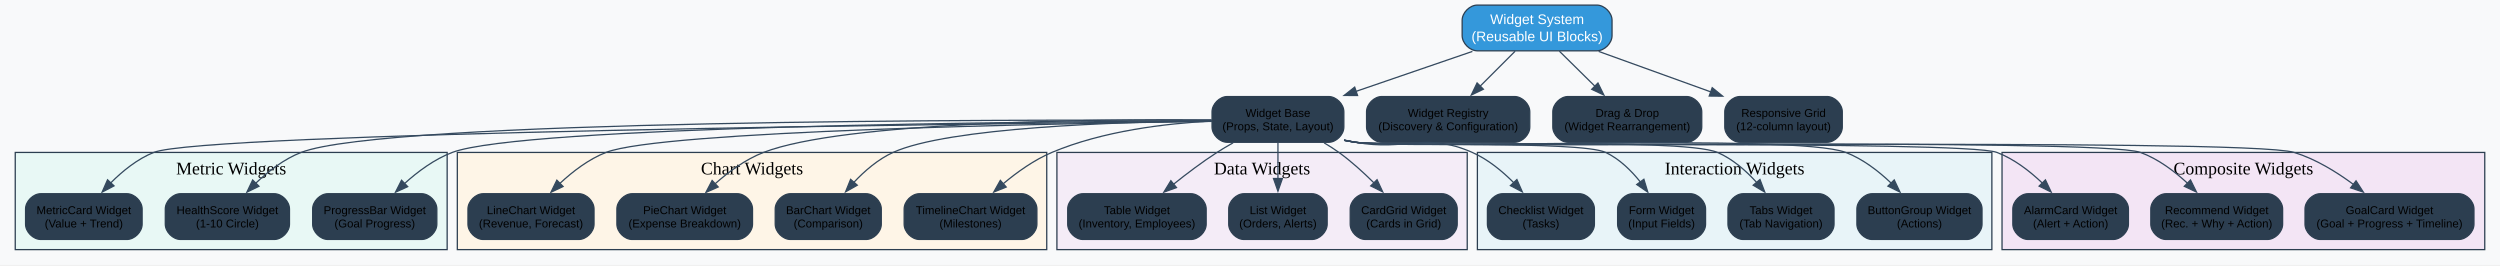
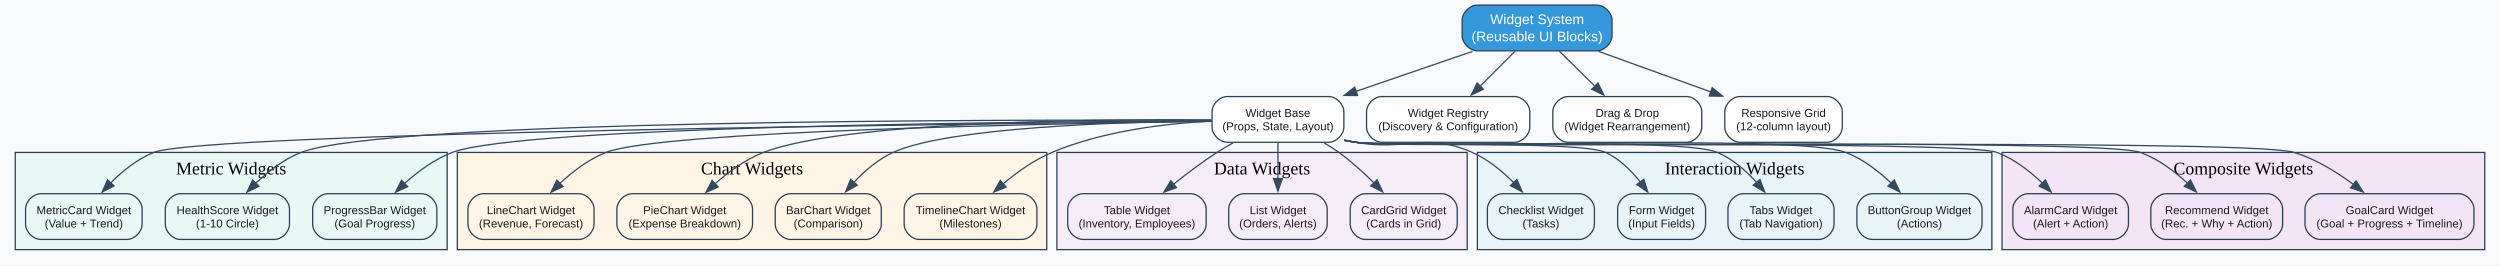
<svg xmlns="http://www.w3.org/2000/svg" width="1968pt" height="209pt" viewBox="0.00 0.00 1968.00 209.00">
  <g id="graph0" class="graph" transform="scale(1 1) rotate(0) translate(4 204.5)">
    <polygon fill="#f8f9fa" stroke="none" points="-4,4 -4,-204.5 1964,-204.5 1964,4 -4,4" />
    <g id="clust2" class="cluster">
      <polygon fill="#e8f8f5" stroke="#2c3e50" points="8,-8 8,-84.5 348,-84.5 348,-8 8,-8" />
      <text xml:space="preserve" text-anchor="middle" x="178" y="-67.2" font-family="Times New Roman,serif" font-size="14.00">Metric Widgets</text>
    </g>
    <g id="clust3" class="cluster">
      <polygon fill="#fef5e7" stroke="#2c3e50" points="356,-8 356,-84.5 820,-84.5 820,-8 356,-8" />
      <text xml:space="preserve" text-anchor="middle" x="588" y="-67.2" font-family="Times New Roman,serif" font-size="14.00">Chart Widgets</text>
    </g>
    <g id="clust4" class="cluster">
      <polygon fill="#f4ecf7" stroke="#2c3e50" points="828,-8 828,-84.5 1151,-84.5 1151,-8 828,-8" />
      <text xml:space="preserve" text-anchor="middle" x="989.5" y="-67.2" font-family="Times New Roman,serif" font-size="14.00">Data Widgets</text>
    </g>
    <g id="clust5" class="cluster">
      <polygon fill="#e8f4f8" stroke="#2c3e50" points="1159,-8 1159,-84.5 1564,-84.5 1564,-8 1159,-8" />
      <text xml:space="preserve" text-anchor="middle" x="1361.5" y="-67.2" font-family="Times New Roman,serif" font-size="14.00">Interaction Widgets</text>
    </g>
    <g id="clust6" class="cluster">
      <polygon fill="#f3e5f5" stroke="#2c3e50" points="1572,-8 1572,-84.5 1952,-84.5 1952,-8 1572,-8" />
      <text xml:space="preserve" text-anchor="middle" x="1762" y="-67.2" font-family="Times New Roman,serif" font-size="14.00">Composite Widgets</text>
    </g>
    <g id="node1" class="node">
      <path fill="#3498db" stroke="#2c3e50" d="M1253,-200.5C1253,-200.5 1159,-200.5 1159,-200.5 1153,-200.5 1147,-194.5 1147,-188.5 1147,-188.5 1147,-176.5 1147,-176.5 1147,-170.5 1153,-164.5 1159,-164.5 1159,-164.5 1253,-164.5 1253,-164.5 1259,-164.5 1265,-170.5 1265,-176.5 1265,-176.5 1265,-188.5 1265,-188.5 1265,-194.5 1259,-200.5 1253,-200.5" />
      <text xml:space="preserve" text-anchor="middle" x="1206" y="-185.55" font-family="Arial" font-size="11.00" fill="white">Widget System</text>
      <text xml:space="preserve" text-anchor="middle" x="1206" y="-172.05" font-family="Arial" font-size="11.00" fill="white">(Reusable UI Blocks)</text>
    </g>
    <g id="node2" class="node">
-       <path fill="#2c3e50" stroke="#2c3e50" d="M1041.88,-128.5C1041.88,-128.5 962.12,-128.5 962.12,-128.5 956.12,-128.5 950.12,-122.5 950.12,-116.5 950.12,-116.5 950.12,-104.5 950.12,-104.5 950.12,-98.5 956.12,-92.5 962.12,-92.5 962.12,-92.5 1041.88,-92.5 1041.88,-92.5 1047.88,-92.5 1053.88,-98.5 1053.88,-104.5 1053.88,-104.5 1053.88,-116.5 1053.88,-116.5 1053.88,-122.5 1047.88,-128.5 1041.88,-128.5" />
-       <text xml:space="preserve" text-anchor="middle" x="1002" y="-112.45" font-family="Arial" font-size="9.00">Widget Base</text>
-       <text xml:space="preserve" text-anchor="middle" x="1002" y="-101.95" font-family="Arial" font-size="9.00">(Props, State, Layout)</text>
+       <path fill="#ffffff" stroke="#2c3e50" d="M1041.88,-128.5C1041.88,-128.5 962.12,-128.5 962.12,-128.5 956.12,-128.5 950.12,-122.5 950.12,-116.5 950.12,-116.5 950.12,-104.5 950.12,-104.5 950.12,-98.5 956.12,-92.5 962.12,-92.5 962.12,-92.5 1041.88,-92.5 1041.88,-92.5 1047.88,-92.5 1053.88,-98.5 1053.88,-104.5 1053.88,-104.5 1053.88,-116.5 1053.88,-116.5 1053.88,-122.5 1047.88,-128.5 1041.88,-128.5" />
+       <text xml:space="preserve" text-anchor="middle" x="1002" y="-112.45" font-family="Arial" font-size="9.00" fill="#1a1a1a">Widget Base</text>
+       <text xml:space="preserve" text-anchor="middle" x="1002" y="-101.95" font-family="Arial" font-size="9.00" fill="#1a1a1a">(Props, State, Layout)</text>
    </g>
    <g id="edge1" class="edge">
      <path fill="none" stroke="#34495e" d="M1155.05,-164.02C1127.2,-154.46 1092.5,-142.55 1063.19,-132.5" />
      <polygon fill="#34495e" stroke="#34495e" points="1064.68,-129.31 1054.09,-129.37 1062.41,-135.93 1064.68,-129.31" />
    </g>
    <g id="node3" class="node">
-       <path fill="#2c3e50" stroke="#2c3e50" d="M1188.25,-128.5C1188.25,-128.5 1083.75,-128.5 1083.75,-128.5 1077.75,-128.5 1071.75,-122.5 1071.75,-116.5 1071.75,-116.5 1071.75,-104.5 1071.75,-104.5 1071.75,-98.5 1077.75,-92.5 1083.75,-92.5 1083.75,-92.5 1188.25,-92.5 1188.25,-92.5 1194.25,-92.5 1200.25,-98.5 1200.25,-104.5 1200.25,-104.5 1200.25,-116.5 1200.25,-116.5 1200.25,-122.5 1194.25,-128.5 1188.25,-128.5" />
-       <text xml:space="preserve" text-anchor="middle" x="1136" y="-112.45" font-family="Arial" font-size="9.00">Widget Registry</text>
-       <text xml:space="preserve" text-anchor="middle" x="1136" y="-101.95" font-family="Arial" font-size="9.00">(Discovery &amp; Configuration)</text>
+       <path fill="#ffffff" stroke="#2c3e50" d="M1188.25,-128.5C1188.25,-128.5 1083.75,-128.5 1083.75,-128.5 1077.75,-128.5 1071.75,-122.5 1071.75,-116.5 1071.75,-116.5 1071.75,-104.5 1071.75,-104.5 1071.75,-98.5 1077.75,-92.5 1083.75,-92.5 1083.75,-92.5 1188.25,-92.5 1188.25,-92.5 1194.25,-92.5 1200.25,-98.5 1200.25,-104.5 1200.25,-104.5 1200.25,-116.5 1200.25,-116.5 1200.25,-122.5 1194.25,-128.5 1188.25,-128.5" />
+       <text xml:space="preserve" text-anchor="middle" x="1136" y="-112.45" font-family="Arial" font-size="9.00" fill="#1a1a1a">Widget Registry</text>
+       <text xml:space="preserve" text-anchor="middle" x="1136" y="-101.95" font-family="Arial" font-size="9.00" fill="#1a1a1a">(Discovery &amp; Configuration)</text>
    </g>
    <g id="edge2" class="edge">
      <path fill="none" stroke="#34495e" d="M1188.7,-164.2C1180.39,-155.89 1170.28,-145.78 1161.14,-136.64" />
      <polygon fill="#34495e" stroke="#34495e" points="1163.72,-134.27 1154.17,-129.67 1158.77,-139.22 1163.72,-134.27" />
    </g>
    <g id="node4" class="node">
-       <path fill="#2c3e50" stroke="#2c3e50" d="M1323.62,-128.5C1323.62,-128.5 1230.38,-128.5 1230.38,-128.5 1224.38,-128.5 1218.38,-122.5 1218.38,-116.5 1218.38,-116.5 1218.38,-104.5 1218.38,-104.5 1218.38,-98.5 1224.38,-92.5 1230.38,-92.5 1230.38,-92.5 1323.62,-92.5 1323.62,-92.5 1329.62,-92.5 1335.62,-98.5 1335.62,-104.5 1335.62,-104.5 1335.62,-116.5 1335.62,-116.5 1335.62,-122.5 1329.62,-128.5 1323.62,-128.5" />
-       <text xml:space="preserve" text-anchor="middle" x="1277" y="-112.45" font-family="Arial" font-size="9.00">Drag &amp; Drop</text>
-       <text xml:space="preserve" text-anchor="middle" x="1277" y="-101.95" font-family="Arial" font-size="9.00">(Widget Rearrangement)</text>
+       <path fill="#ffffff" stroke="#2c3e50" d="M1323.62,-128.5C1323.62,-128.5 1230.38,-128.5 1230.38,-128.5 1224.38,-128.5 1218.38,-122.5 1218.38,-116.5 1218.38,-116.5 1218.38,-104.5 1218.38,-104.5 1218.38,-98.5 1224.38,-92.5 1230.38,-92.5 1230.38,-92.5 1323.62,-92.5 1323.62,-92.5 1329.62,-92.5 1335.62,-98.5 1335.62,-104.5 1335.62,-104.5 1335.62,-116.5 1335.62,-116.5 1335.62,-122.5 1329.62,-128.5 1323.62,-128.5" />
+       <text xml:space="preserve" text-anchor="middle" x="1277" y="-112.45" font-family="Arial" font-size="9.00" fill="#1a1a1a">Drag &amp; Drop</text>
+       <text xml:space="preserve" text-anchor="middle" x="1277" y="-101.95" font-family="Arial" font-size="9.00" fill="#1a1a1a">(Widget Rearrangement)</text>
    </g>
    <g id="edge3" class="edge">
      <path fill="none" stroke="#34495e" d="M1223.55,-164.2C1231.98,-155.89 1242.23,-145.78 1251.5,-136.64" />
      <polygon fill="#34495e" stroke="#34495e" points="1253.91,-139.18 1258.57,-129.67 1249,-134.2 1253.91,-139.18" />
    </g>
    <g id="node5" class="node">
-       <path fill="#2c3e50" stroke="#2c3e50" d="M1434.25,-128.5C1434.25,-128.5 1365.75,-128.5 1365.75,-128.5 1359.75,-128.5 1353.75,-122.5 1353.75,-116.5 1353.75,-116.5 1353.75,-104.5 1353.75,-104.5 1353.75,-98.5 1359.75,-92.5 1365.75,-92.5 1365.75,-92.5 1434.25,-92.5 1434.25,-92.5 1440.25,-92.5 1446.25,-98.5 1446.25,-104.5 1446.25,-104.5 1446.25,-116.5 1446.25,-116.5 1446.25,-122.5 1440.25,-128.5 1434.25,-128.5" />
-       <text xml:space="preserve" text-anchor="middle" x="1400" y="-112.45" font-family="Arial" font-size="9.00">Responsive Grid</text>
-       <text xml:space="preserve" text-anchor="middle" x="1400" y="-101.95" font-family="Arial" font-size="9.00">(12-column layout)</text>
+       <path fill="#ffffff" stroke="#2c3e50" d="M1434.25,-128.5C1434.25,-128.5 1365.75,-128.5 1365.75,-128.5 1359.75,-128.5 1353.75,-122.5 1353.75,-116.5 1353.75,-116.5 1353.75,-104.5 1353.75,-104.5 1353.75,-98.5 1359.75,-92.5 1365.75,-92.5 1365.75,-92.5 1434.25,-92.5 1434.25,-92.5 1440.25,-92.5 1446.25,-98.5 1446.25,-104.5 1446.25,-104.5 1446.25,-116.5 1446.25,-116.5 1446.25,-122.5 1440.25,-128.5 1434.25,-128.5" />
+       <text xml:space="preserve" text-anchor="middle" x="1400" y="-112.45" font-family="Arial" font-size="9.00" fill="#1a1a1a">Responsive Grid</text>
+       <text xml:space="preserve" text-anchor="middle" x="1400" y="-101.95" font-family="Arial" font-size="9.00" fill="#1a1a1a">(12-column layout)</text>
    </g>
    <g id="edge4" class="edge">
      <path fill="none" stroke="#34495e" d="M1254.45,-164.02C1281.32,-154.32 1314.89,-142.21 1343.01,-132.06" />
      <polygon fill="#34495e" stroke="#34495e" points="1343.86,-135.48 1352.08,-128.79 1341.48,-128.89 1343.86,-135.48" />
    </g>
    <g id="node6" class="node">
-       <path fill="#2c3e50" stroke="#2c3e50" d="M95.88,-52C95.88,-52 28.12,-52 28.12,-52 22.12,-52 16.12,-46 16.12,-40 16.12,-40 16.12,-28 16.12,-28 16.12,-22 22.12,-16 28.12,-16 28.12,-16 95.88,-16 95.88,-16 101.88,-16 107.88,-22 107.88,-28 107.88,-28 107.88,-40 107.88,-40 107.88,-46 101.88,-52 95.88,-52" />
-       <text xml:space="preserve" text-anchor="middle" x="62" y="-35.95" font-family="Arial" font-size="9.00">MetricCard Widget</text>
-       <text xml:space="preserve" text-anchor="middle" x="62" y="-25.45" font-family="Arial" font-size="9.00">(Value + Trend)</text>
+       <path fill="#e8f8f5" stroke="#2c3e50" d="M95.88,-52C95.88,-52 28.12,-52 28.12,-52 22.12,-52 16.12,-46 16.12,-40 16.12,-40 16.12,-28 16.12,-28 16.12,-22 22.12,-16 28.12,-16 28.12,-16 95.88,-16 95.88,-16 101.88,-16 107.88,-22 107.88,-28 107.88,-28 107.88,-40 107.88,-40 107.88,-46 101.88,-52 95.88,-52" />
+       <text xml:space="preserve" text-anchor="middle" x="62" y="-35.95" font-family="Arial" font-size="9.00" fill="#1a1a1a">MetricCard Widget</text>
+       <text xml:space="preserve" text-anchor="middle" x="62" y="-25.45" font-family="Arial" font-size="9.00" fill="#1a1a1a">(Value + Trend)</text>
    </g>
    <g id="edge5" class="edge">
      <path fill="none" stroke="#34495e" d="M949.65,-109.02C765.39,-107.19 155.73,-99.99 117,-84.5 104.22,-79.39 92.49,-69.88 83.19,-60.55" />
      <polygon fill="#34495e" stroke="#34495e" points="85.77,-58.19 76.39,-53.27 80.66,-62.97 85.77,-58.19" />
    </g>
    <g id="node7" class="node">
-       <path fill="#2c3e50" stroke="#2c3e50" d="M211.88,-52C211.88,-52 138.12,-52 138.12,-52 132.12,-52 126.12,-46 126.12,-40 126.12,-40 126.12,-28 126.12,-28 126.12,-22 132.12,-16 138.12,-16 138.12,-16 211.88,-16 211.88,-16 217.88,-16 223.88,-22 223.88,-28 223.88,-28 223.88,-40 223.88,-40 223.88,-46 217.88,-52 211.88,-52" />
-       <text xml:space="preserve" text-anchor="middle" x="175" y="-35.95" font-family="Arial" font-size="9.00">HealthScore Widget</text>
-       <text xml:space="preserve" text-anchor="middle" x="175" y="-25.45" font-family="Arial" font-size="9.00">(1-10 Circle)</text>
+       <path fill="#e8f8f5" stroke="#2c3e50" d="M211.88,-52C211.88,-52 138.12,-52 138.12,-52 132.12,-52 126.12,-46 126.12,-40 126.12,-40 126.12,-28 126.12,-28 126.12,-22 132.12,-16 138.12,-16 138.12,-16 211.88,-16 211.88,-16 217.88,-16 223.88,-22 223.88,-28 223.88,-28 223.88,-40 223.88,-40 223.88,-46 217.88,-52 211.88,-52" />
+       <text xml:space="preserve" text-anchor="middle" x="175" y="-35.95" font-family="Arial" font-size="9.00" fill="#1a1a1a">HealthScore Widget</text>
+       <text xml:space="preserve" text-anchor="middle" x="175" y="-25.45" font-family="Arial" font-size="9.00" fill="#1a1a1a">(1-10 Circle)</text>
    </g>
    <g id="edge6" class="edge">
      <path fill="none" stroke="#34495e" d="M949.81,-109.8C787.64,-110.44 299.33,-110.19 233,-84.5 219.63,-79.32 207.2,-69.67 197.3,-60.25" />
      <polygon fill="#34495e" stroke="#34495e" points="199.87,-57.88 190.35,-53.23 194.9,-62.8 199.87,-57.88" />
    </g>
    <g id="node8" class="node">
-       <path fill="#2c3e50" stroke="#2c3e50" d="M327.88,-52C327.88,-52 254.12,-52 254.12,-52 248.12,-52 242.12,-46 242.12,-40 242.12,-40 242.12,-28 242.12,-28 242.12,-22 248.12,-16 254.12,-16 254.12,-16 327.88,-16 327.88,-16 333.88,-16 339.88,-22 339.88,-28 339.88,-28 339.88,-40 339.88,-40 339.88,-46 333.88,-52 327.88,-52" />
-       <text xml:space="preserve" text-anchor="middle" x="291" y="-35.95" font-family="Arial" font-size="9.00">ProgressBar Widget</text>
-       <text xml:space="preserve" text-anchor="middle" x="291" y="-25.45" font-family="Arial" font-size="9.00">(Goal Progress)</text>
+       <path fill="#e8f8f5" stroke="#2c3e50" d="M327.88,-52C327.88,-52 254.12,-52 254.12,-52 248.12,-52 242.12,-46 242.12,-40 242.12,-40 242.12,-28 242.12,-28 242.12,-22 248.12,-16 254.12,-16 254.12,-16 327.88,-16 327.88,-16 333.88,-16 339.88,-22 339.88,-28 339.88,-28 339.88,-40 339.88,-40 339.88,-46 333.88,-52 327.88,-52" />
+       <text xml:space="preserve" text-anchor="middle" x="291" y="-35.95" font-family="Arial" font-size="9.00" fill="#1a1a1a">ProgressBar Widget</text>
+       <text xml:space="preserve" text-anchor="middle" x="291" y="-25.45" font-family="Arial" font-size="9.00" fill="#1a1a1a">(Goal Progress)</text>
    </g>
    <g id="edge7" class="edge">
      <path fill="none" stroke="#34495e" d="M949.64,-109.38C805.04,-108.79 407.19,-105.28 352,-84.5 338.04,-79.24 324.87,-69.44 314.37,-59.94" />
      <polygon fill="#34495e" stroke="#34495e" points="316.95,-57.57 307.31,-53.18 312.11,-62.63 316.95,-57.57" />
    </g>
    <g id="node9" class="node">
-       <path fill="#2c3e50" stroke="#2c3e50" d="M451.62,-52C451.62,-52 376.38,-52 376.38,-52 370.38,-52 364.38,-46 364.38,-40 364.38,-40 364.38,-28 364.38,-28 364.38,-22 370.38,-16 376.38,-16 376.38,-16 451.62,-16 451.62,-16 457.62,-16 463.62,-22 463.62,-28 463.62,-28 463.62,-40 463.62,-40 463.62,-46 457.62,-52 451.62,-52" />
-       <text xml:space="preserve" text-anchor="middle" x="414" y="-35.95" font-family="Arial" font-size="9.00">LineChart Widget</text>
-       <text xml:space="preserve" text-anchor="middle" x="414" y="-25.45" font-family="Arial" font-size="9.00">(Revenue, Forecast)</text>
+       <path fill="#fef5e7" stroke="#2c3e50" d="M451.62,-52C451.62,-52 376.38,-52 376.38,-52 370.38,-52 364.38,-46 364.38,-40 364.38,-40 364.38,-28 364.38,-28 364.38,-22 370.38,-16 376.38,-16 376.38,-16 451.62,-16 451.62,-16 457.62,-16 463.62,-22 463.62,-28 463.62,-28 463.62,-40 463.62,-40 463.62,-46 457.62,-52 451.62,-52" />
+       <text xml:space="preserve" text-anchor="middle" x="414" y="-35.95" font-family="Arial" font-size="9.00" fill="#1a1a1a">LineChart Widget</text>
+       <text xml:space="preserve" text-anchor="middle" x="414" y="-25.45" font-family="Arial" font-size="9.00" fill="#1a1a1a">(Revenue, Forecast)</text>
    </g>
    <g id="edge8" class="edge">
      <path fill="none" stroke="#34495e" d="M949.88,-108.93C825.14,-107.28 516.57,-101.53 473,-84.5 459.52,-79.23 446.88,-69.56 436.79,-60.16" />
      <polygon fill="#34495e" stroke="#34495e" points="439.27,-57.69 429.7,-53.15 434.35,-62.67 439.27,-57.69" />
    </g>
    <g id="node10" class="node">
-       <path fill="#2c3e50" stroke="#2c3e50" d="M576.38,-52C576.38,-52 493.62,-52 493.62,-52 487.62,-52 481.62,-46 481.62,-40 481.62,-40 481.62,-28 481.62,-28 481.62,-22 487.62,-16 493.62,-16 493.62,-16 576.38,-16 576.38,-16 582.38,-16 588.38,-22 588.38,-28 588.38,-28 588.38,-40 588.38,-40 588.38,-46 582.38,-52 576.38,-52" />
-       <text xml:space="preserve" text-anchor="middle" x="535" y="-35.95" font-family="Arial" font-size="9.00">PieChart Widget</text>
-       <text xml:space="preserve" text-anchor="middle" x="535" y="-25.45" font-family="Arial" font-size="9.00">(Expense Breakdown)</text>
+       <path fill="#fef5e7" stroke="#2c3e50" d="M576.38,-52C576.38,-52 493.62,-52 493.62,-52 487.62,-52 481.62,-46 481.62,-40 481.62,-40 481.62,-28 481.62,-28 481.62,-22 487.62,-16 493.62,-16 493.62,-16 576.38,-16 576.38,-16 582.38,-16 588.38,-22 588.38,-28 588.38,-28 588.38,-40 588.38,-40 588.38,-46 582.38,-52 576.38,-52" />
+       <text xml:space="preserve" text-anchor="middle" x="535" y="-35.95" font-family="Arial" font-size="9.00" fill="#1a1a1a">PieChart Widget</text>
+       <text xml:space="preserve" text-anchor="middle" x="535" y="-25.45" font-family="Arial" font-size="9.00" fill="#1a1a1a">(Expense Breakdown)</text>
    </g>
    <g id="edge9" class="edge">
      <path fill="none" stroke="#34495e" d="M949.81,-110.16C855.35,-110.71 659.94,-108.75 597,-84.5 582.94,-79.08 569.58,-69.26 558.88,-59.78" />
      <polygon fill="#34495e" stroke="#34495e" points="561.37,-57.32 551.68,-53.04 556.59,-62.43 561.37,-57.32" />
    </g>
    <g id="node11" class="node">
-       <path fill="#2c3e50" stroke="#2c3e50" d="M677.75,-52C677.75,-52 618.25,-52 618.25,-52 612.25,-52 606.25,-46 606.25,-40 606.25,-40 606.25,-28 606.25,-28 606.25,-22 612.25,-16 618.25,-16 618.25,-16 677.75,-16 677.75,-16 683.75,-16 689.75,-22 689.75,-28 689.75,-28 689.75,-40 689.75,-40 689.75,-46 683.75,-52 677.75,-52" />
-       <text xml:space="preserve" text-anchor="middle" x="648" y="-35.95" font-family="Arial" font-size="9.00">BarChart Widget</text>
-       <text xml:space="preserve" text-anchor="middle" x="648" y="-25.45" font-family="Arial" font-size="9.00">(Comparison)</text>
+       <path fill="#fef5e7" stroke="#2c3e50" d="M677.75,-52C677.75,-52 618.25,-52 618.25,-52 612.25,-52 606.25,-46 606.25,-40 606.25,-40 606.25,-28 606.25,-28 606.25,-22 612.25,-16 618.25,-16 618.25,-16 677.75,-16 677.75,-16 683.75,-16 689.75,-22 689.75,-28 689.75,-28 689.75,-40 689.75,-40 689.75,-46 683.75,-52 677.75,-52" />
+       <text xml:space="preserve" text-anchor="middle" x="648" y="-35.95" font-family="Arial" font-size="9.00" fill="#1a1a1a">BarChart Widget</text>
+       <text xml:space="preserve" text-anchor="middle" x="648" y="-25.45" font-family="Arial" font-size="9.00" fill="#1a1a1a">(Comparison)</text>
    </g>
    <g id="edge10" class="edge">
      <path fill="none" stroke="#34495e" d="M949.8,-109.4C875.21,-108.55 742.37,-104.2 699,-84.5 687.25,-79.16 676.59,-69.93 668.09,-60.87" />
      <polygon fill="#34495e" stroke="#34495e" points="670.86,-58.72 661.63,-53.5 665.6,-63.33 670.86,-58.72" />
    </g>
    <g id="node12" class="node">
-       <path fill="#2c3e50" stroke="#2c3e50" d="M800.25,-52C800.25,-52 719.75,-52 719.75,-52 713.75,-52 707.75,-46 707.75,-40 707.75,-40 707.75,-28 707.75,-28 707.75,-22 713.75,-16 719.75,-16 719.75,-16 800.25,-16 800.25,-16 806.25,-16 812.25,-22 812.25,-28 812.25,-28 812.25,-40 812.25,-40 812.25,-46 806.25,-52 800.25,-52" />
-       <text xml:space="preserve" text-anchor="middle" x="760" y="-35.95" font-family="Arial" font-size="9.00">TimelineChart Widget</text>
-       <text xml:space="preserve" text-anchor="middle" x="760" y="-25.45" font-family="Arial" font-size="9.00">(Milestones)</text>
+       <path fill="#fef5e7" stroke="#2c3e50" d="M800.25,-52C800.25,-52 719.75,-52 719.75,-52 713.75,-52 707.75,-46 707.75,-40 707.75,-40 707.75,-28 707.75,-28 707.75,-22 713.75,-16 719.75,-16 719.75,-16 800.25,-16 800.25,-16 806.25,-16 812.25,-22 812.25,-28 812.25,-28 812.25,-40 812.25,-40 812.25,-46 806.25,-52 800.25,-52" />
+       <text xml:space="preserve" text-anchor="middle" x="760" y="-35.95" font-family="Arial" font-size="9.00" fill="#1a1a1a">TimelineChart Widget</text>
+       <text xml:space="preserve" text-anchor="middle" x="760" y="-25.45" font-family="Arial" font-size="9.00" fill="#1a1a1a">(Milestones)</text>
    </g>
    <g id="edge11" class="edge">
      <path fill="none" stroke="#34495e" d="M949.88,-109.19C913.37,-107.31 864.11,-101.41 824,-84.5 810.15,-78.66 796.69,-69.05 785.72,-59.84" />
      <polygon fill="#34495e" stroke="#34495e" points="788.09,-57.27 778.27,-53.3 783.47,-62.53 788.09,-57.27" />
    </g>
    <g id="node13" class="node">
-       <path fill="#2c3e50" stroke="#2c3e50" d="M933.5,-52C933.5,-52 848.5,-52 848.5,-52 842.5,-52 836.5,-46 836.5,-40 836.5,-40 836.5,-28 836.5,-28 836.5,-22 842.5,-16 848.5,-16 848.5,-16 933.5,-16 933.5,-16 939.5,-16 945.5,-22 945.5,-28 945.5,-28 945.5,-40 945.5,-40 945.5,-46 939.5,-52 933.5,-52" />
-       <text xml:space="preserve" text-anchor="middle" x="891" y="-35.95" font-family="Arial" font-size="9.00">Table Widget</text>
-       <text xml:space="preserve" text-anchor="middle" x="891" y="-25.45" font-family="Arial" font-size="9.00">(Inventory, Employees)</text>
+       <path fill="#f4ecf7" stroke="#2c3e50" d="M933.5,-52C933.5,-52 848.5,-52 848.5,-52 842.5,-52 836.5,-46 836.5,-40 836.5,-40 836.5,-28 836.5,-28 836.5,-22 842.5,-16 848.5,-16 848.5,-16 933.5,-16 933.5,-16 939.5,-16 945.5,-22 945.5,-28 945.5,-28 945.5,-40 945.5,-40 945.5,-46 939.5,-52 933.5,-52" />
+       <text xml:space="preserve" text-anchor="middle" x="891" y="-35.95" font-family="Arial" font-size="9.00" fill="#1a1a1a">Table Widget</text>
+       <text xml:space="preserve" text-anchor="middle" x="891" y="-25.45" font-family="Arial" font-size="9.00" fill="#1a1a1a">(Inventory, Employees)</text>
    </g>
    <g id="edge12" class="edge">
      <path fill="none" stroke="#34495e" d="M966.7,-92.08C962.35,-89.65 958.03,-87.1 954,-84.5 942.34,-76.97 930.2,-67.8 919.72,-59.4" />
      <polygon fill="#34495e" stroke="#34495e" points="922.13,-56.85 912.17,-53.23 917.71,-62.27 922.13,-56.85" />
    </g>
    <g id="node14" class="node">
-       <path fill="#2c3e50" stroke="#2c3e50" d="M1028.75,-52C1028.75,-52 975.25,-52 975.25,-52 969.25,-52 963.25,-46 963.25,-40 963.25,-40 963.25,-28 963.25,-28 963.25,-22 969.25,-16 975.25,-16 975.25,-16 1028.75,-16 1028.75,-16 1034.75,-16 1040.75,-22 1040.75,-28 1040.75,-28 1040.75,-40 1040.75,-40 1040.75,-46 1034.75,-52 1028.75,-52" />
-       <text xml:space="preserve" text-anchor="middle" x="1002" y="-35.95" font-family="Arial" font-size="9.00">List Widget</text>
-       <text xml:space="preserve" text-anchor="middle" x="1002" y="-25.45" font-family="Arial" font-size="9.00">(Orders, Alerts)</text>
+       <path fill="#f4ecf7" stroke="#2c3e50" d="M1028.75,-52C1028.75,-52 975.25,-52 975.25,-52 969.25,-52 963.25,-46 963.25,-40 963.25,-40 963.25,-28 963.25,-28 963.25,-22 969.25,-16 975.25,-16 975.25,-16 1028.75,-16 1028.75,-16 1034.75,-16 1040.75,-22 1040.75,-28 1040.75,-28 1040.75,-40 1040.75,-40 1040.75,-46 1034.75,-52 1028.75,-52" />
+       <text xml:space="preserve" text-anchor="middle" x="1002" y="-35.95" font-family="Arial" font-size="9.00" fill="#1a1a1a">List Widget</text>
+       <text xml:space="preserve" text-anchor="middle" x="1002" y="-25.45" font-family="Arial" font-size="9.00" fill="#1a1a1a">(Orders, Alerts)</text>
    </g>
    <g id="edge13" class="edge">
      <path fill="none" stroke="#34495e" d="M1002,-92.22C1002,-83.82 1002,-73.49 1002,-63.93" />
      <polygon fill="#34495e" stroke="#34495e" points="1005.5,-63.96 1002,-53.96 998.5,-63.96 1005.5,-63.96" />
    </g>
    <g id="node15" class="node">
-       <path fill="#2c3e50" stroke="#2c3e50" d="M1131.12,-52C1131.12,-52 1070.88,-52 1070.88,-52 1064.88,-52 1058.88,-46 1058.88,-40 1058.88,-40 1058.88,-28 1058.88,-28 1058.88,-22 1064.88,-16 1070.88,-16 1070.88,-16 1131.12,-16 1131.12,-16 1137.12,-16 1143.12,-22 1143.12,-28 1143.12,-28 1143.12,-40 1143.12,-40 1143.12,-46 1137.12,-52 1131.12,-52" />
-       <text xml:space="preserve" text-anchor="middle" x="1101" y="-35.95" font-family="Arial" font-size="9.00">CardGrid Widget</text>
-       <text xml:space="preserve" text-anchor="middle" x="1101" y="-25.45" font-family="Arial" font-size="9.00">(Cards in Grid)</text>
+       <path fill="#f4ecf7" stroke="#2c3e50" d="M1131.12,-52C1131.12,-52 1070.88,-52 1070.88,-52 1064.88,-52 1058.88,-46 1058.88,-40 1058.88,-40 1058.88,-28 1058.88,-28 1058.88,-22 1064.88,-16 1070.88,-16 1070.88,-16 1131.12,-16 1131.12,-16 1137.12,-16 1143.12,-22 1143.12,-28 1143.12,-28 1143.12,-40 1143.12,-40 1143.12,-46 1137.12,-52 1131.12,-52" />
+       <text xml:space="preserve" text-anchor="middle" x="1101" y="-35.95" font-family="Arial" font-size="9.00" fill="#1a1a1a">CardGrid Widget</text>
+       <text xml:space="preserve" text-anchor="middle" x="1101" y="-25.45" font-family="Arial" font-size="9.00" fill="#1a1a1a">(Cards in Grid)</text>
    </g>
    <g id="edge14" class="edge">
      <path fill="none" stroke="#34495e" d="M1038.33,-92.04C1042.37,-89.67 1046.34,-87.14 1050,-84.5 1059.65,-77.53 1069.27,-68.78 1077.52,-60.59" />
      <polygon fill="#34495e" stroke="#34495e" points="1080.02,-63.03 1084.49,-53.43 1075.01,-58.15 1080.02,-63.03" />
    </g>
    <g id="node16" class="node">
-       <path fill="#2c3e50" stroke="#2c3e50" d="M1239.12,-52C1239.12,-52 1178.88,-52 1178.88,-52 1172.88,-52 1166.88,-46 1166.88,-40 1166.88,-40 1166.88,-28 1166.88,-28 1166.88,-22 1172.88,-16 1178.88,-16 1178.88,-16 1239.12,-16 1239.12,-16 1245.12,-16 1251.12,-22 1251.12,-28 1251.12,-28 1251.12,-40 1251.12,-40 1251.12,-46 1245.12,-52 1239.12,-52" />
-       <text xml:space="preserve" text-anchor="middle" x="1209" y="-35.95" font-family="Arial" font-size="9.00">Checklist Widget</text>
-       <text xml:space="preserve" text-anchor="middle" x="1209" y="-25.45" font-family="Arial" font-size="9.00">(Tasks)</text>
+       <path fill="#e8f4f8" stroke="#2c3e50" d="M1239.12,-52C1239.12,-52 1178.88,-52 1178.88,-52 1172.88,-52 1166.88,-46 1166.88,-40 1166.88,-40 1166.88,-28 1166.88,-28 1166.88,-22 1172.88,-16 1178.88,-16 1178.88,-16 1239.12,-16 1239.12,-16 1245.12,-16 1251.12,-22 1251.12,-28 1251.12,-28 1251.12,-40 1251.12,-40 1251.12,-46 1245.12,-52 1239.12,-52" />
+       <text xml:space="preserve" text-anchor="middle" x="1209" y="-35.95" font-family="Arial" font-size="9.00" fill="#1a1a1a">Checklist Widget</text>
+       <text xml:space="preserve" text-anchor="middle" x="1209" y="-25.45" font-family="Arial" font-size="9.00" fill="#1a1a1a">(Tasks)</text>
    </g>
    <g id="edge15" class="edge">
      <path fill="none" stroke="#34495e" d="M1054.1,-94.3C1057.1,-93.64 1060.08,-93.03 1063,-92.5 1103.39,-85.18 1117.43,-101.02 1155,-84.5 1167.3,-79.09 1178.65,-69.71 1187.73,-60.57" />
      <polygon fill="#34495e" stroke="#34495e" points="1190.1,-63.16 1194.36,-53.46 1184.98,-58.38 1190.1,-63.16" />
    </g>
    <g id="node17" class="node">
-       <path fill="#2c3e50" stroke="#2c3e50" d="M1326.62,-52C1326.62,-52 1281.38,-52 1281.38,-52 1275.38,-52 1269.38,-46 1269.38,-40 1269.38,-40 1269.38,-28 1269.38,-28 1269.38,-22 1275.38,-16 1281.38,-16 1281.38,-16 1326.62,-16 1326.62,-16 1332.62,-16 1338.62,-22 1338.62,-28 1338.62,-28 1338.62,-40 1338.62,-40 1338.62,-46 1332.62,-52 1326.62,-52" />
-       <text xml:space="preserve" text-anchor="middle" x="1304" y="-35.95" font-family="Arial" font-size="9.00">Form Widget</text>
-       <text xml:space="preserve" text-anchor="middle" x="1304" y="-25.45" font-family="Arial" font-size="9.00">(Input Fields)</text>
+       <path fill="#e8f4f8" stroke="#2c3e50" d="M1326.62,-52C1326.62,-52 1281.38,-52 1281.38,-52 1275.38,-52 1269.38,-46 1269.38,-40 1269.38,-40 1269.38,-28 1269.38,-28 1269.38,-22 1275.38,-16 1281.38,-16 1281.38,-16 1326.62,-16 1326.62,-16 1332.62,-16 1338.62,-22 1338.62,-28 1338.62,-28 1338.62,-40 1338.62,-40 1338.62,-46 1332.62,-52 1326.62,-52" />
+       <text xml:space="preserve" text-anchor="middle" x="1304" y="-35.95" font-family="Arial" font-size="9.00" fill="#1a1a1a">Form Widget</text>
+       <text xml:space="preserve" text-anchor="middle" x="1304" y="-25.45" font-family="Arial" font-size="9.00" fill="#1a1a1a">(Input Fields)</text>
    </g>
    <g id="edge16" class="edge">
      <path fill="none" stroke="#34495e" d="M1054.07,-94.14C1057.08,-93.52 1060.07,-92.96 1063,-92.5 1084.64,-89.09 1240.2,-93.88 1260,-84.5 1270.8,-79.39 1280.08,-70.27 1287.3,-61.24" />
      <polygon fill="#34495e" stroke="#34495e" points="1290.06,-63.39 1293.15,-53.26 1284.41,-59.25 1290.06,-63.39" />
    </g>
    <g id="node18" class="node">
-       <path fill="#2c3e50" stroke="#2c3e50" d="M1427.75,-52C1427.75,-52 1368.25,-52 1368.25,-52 1362.25,-52 1356.25,-46 1356.25,-40 1356.25,-40 1356.25,-28 1356.25,-28 1356.25,-22 1362.25,-16 1368.25,-16 1368.25,-16 1427.75,-16 1427.75,-16 1433.75,-16 1439.75,-22 1439.75,-28 1439.75,-28 1439.75,-40 1439.75,-40 1439.75,-46 1433.75,-52 1427.75,-52" />
-       <text xml:space="preserve" text-anchor="middle" x="1398" y="-35.95" font-family="Arial" font-size="9.00">Tabs Widget</text>
-       <text xml:space="preserve" text-anchor="middle" x="1398" y="-25.45" font-family="Arial" font-size="9.00">(Tab Navigation)</text>
+       <path fill="#e8f4f8" stroke="#2c3e50" d="M1427.75,-52C1427.75,-52 1368.25,-52 1368.25,-52 1362.25,-52 1356.25,-46 1356.25,-40 1356.25,-40 1356.25,-28 1356.25,-28 1356.25,-22 1362.25,-16 1368.25,-16 1368.25,-16 1427.75,-16 1427.75,-16 1433.75,-16 1439.75,-22 1439.75,-28 1439.75,-28 1439.75,-40 1439.75,-40 1439.75,-46 1433.75,-52 1427.75,-52" />
+       <text xml:space="preserve" text-anchor="middle" x="1398" y="-35.95" font-family="Arial" font-size="9.00" fill="#1a1a1a">Tabs Widget</text>
+       <text xml:space="preserve" text-anchor="middle" x="1398" y="-25.45" font-family="Arial" font-size="9.00" fill="#1a1a1a">(Tab Navigation)</text>
    </g>
    <g id="edge17" class="edge">
      <path fill="none" stroke="#34495e" d="M1054.06,-94.09C1057.07,-93.48 1060.06,-92.94 1063,-92.5 1094.32,-87.77 1318.87,-96.96 1348,-84.5 1359.91,-79.4 1370.54,-70.03 1378.9,-60.8" />
      <polygon fill="#34495e" stroke="#34495e" points="1381.45,-63.2 1385.22,-53.29 1376.1,-58.69 1381.45,-63.2" />
    </g>
    <g id="node19" class="node">
-       <path fill="#2c3e50" stroke="#2c3e50" d="M1544.25,-52C1544.25,-52 1469.75,-52 1469.75,-52 1463.75,-52 1457.75,-46 1457.75,-40 1457.75,-40 1457.75,-28 1457.75,-28 1457.75,-22 1463.75,-16 1469.75,-16 1469.75,-16 1544.25,-16 1544.25,-16 1550.25,-16 1556.25,-22 1556.25,-28 1556.25,-28 1556.25,-40 1556.25,-40 1556.25,-46 1550.25,-52 1544.25,-52" />
-       <text xml:space="preserve" text-anchor="middle" x="1507" y="-35.95" font-family="Arial" font-size="9.00">ButtonGroup Widget</text>
-       <text xml:space="preserve" text-anchor="middle" x="1507" y="-25.45" font-family="Arial" font-size="9.00">(Actions)</text>
+       <path fill="#e8f4f8" stroke="#2c3e50" d="M1544.25,-52C1544.25,-52 1469.75,-52 1469.75,-52 1463.75,-52 1457.75,-46 1457.75,-40 1457.75,-40 1457.75,-28 1457.75,-28 1457.75,-22 1463.75,-16 1469.75,-16 1469.75,-16 1544.25,-16 1544.25,-16 1550.25,-16 1556.25,-22 1556.25,-28 1556.25,-28 1556.25,-40 1556.25,-40 1556.25,-46 1550.25,-52 1544.25,-52" />
+       <text xml:space="preserve" text-anchor="middle" x="1507" y="-35.95" font-family="Arial" font-size="9.00" fill="#1a1a1a">ButtonGroup Widget</text>
+       <text xml:space="preserve" text-anchor="middle" x="1507" y="-25.45" font-family="Arial" font-size="9.00" fill="#1a1a1a">(Actions)</text>
    </g>
    <g id="edge18" class="edge">
      <path fill="none" stroke="#34495e" d="M1054.06,-94.07C1057.07,-93.46 1060.06,-92.93 1063,-92.5 1105.44,-86.25 1408.91,-99.76 1449,-84.5 1462.4,-79.4 1474.84,-69.76 1484.73,-60.33" />
      <polygon fill="#34495e" stroke="#34495e" points="1487.14,-62.87 1491.67,-53.3 1482.16,-57.96 1487.14,-62.87" />
    </g>
    <g id="node20" class="node">
-       <path fill="#2c3e50" stroke="#2c3e50" d="M1659.5,-52C1659.5,-52 1592.5,-52 1592.5,-52 1586.5,-52 1580.5,-46 1580.5,-40 1580.5,-40 1580.5,-28 1580.5,-28 1580.5,-22 1586.5,-16 1592.5,-16 1592.5,-16 1659.5,-16 1659.5,-16 1665.5,-16 1671.5,-22 1671.5,-28 1671.5,-28 1671.5,-40 1671.5,-40 1671.5,-46 1665.5,-52 1659.5,-52" />
-       <text xml:space="preserve" text-anchor="middle" x="1626" y="-35.95" font-family="Arial" font-size="9.00">AlarmCard Widget</text>
-       <text xml:space="preserve" text-anchor="middle" x="1626" y="-25.45" font-family="Arial" font-size="9.00">(Alert + Action)</text>
+       <path fill="#f3e5f5" stroke="#2c3e50" d="M1659.5,-52C1659.5,-52 1592.5,-52 1592.5,-52 1586.5,-52 1580.5,-46 1580.5,-40 1580.5,-40 1580.5,-28 1580.5,-28 1580.5,-22 1586.5,-16 1592.5,-16 1592.5,-16 1659.5,-16 1659.5,-16 1665.5,-16 1671.5,-22 1671.5,-28 1671.5,-28 1671.5,-40 1671.5,-40 1671.5,-46 1665.5,-52 1659.5,-52" />
+       <text xml:space="preserve" text-anchor="middle" x="1626" y="-35.95" font-family="Arial" font-size="9.00" fill="#1a1a1a">AlarmCard Widget</text>
+       <text xml:space="preserve" text-anchor="middle" x="1626" y="-25.45" font-family="Arial" font-size="9.00" fill="#1a1a1a">(Alert + Action)</text>
    </g>
    <g id="edge19" class="edge">
      <path fill="none" stroke="#34495e" d="M1054.06,-94.05C1057.07,-93.45 1060.06,-92.93 1063,-92.5 1090.77,-88.48 1541.75,-94.42 1568,-84.5 1581.41,-79.43 1593.85,-69.8 1603.75,-60.36" />
      <polygon fill="#34495e" stroke="#34495e" points="1606.16,-62.9 1610.68,-53.32 1601.17,-57.99 1606.16,-62.9" />
    </g>
    <g id="node21" class="node">
-       <path fill="#2c3e50" stroke="#2c3e50" d="M1780.88,-52C1780.88,-52 1701.12,-52 1701.12,-52 1695.12,-52 1689.12,-46 1689.12,-40 1689.12,-40 1689.12,-28 1689.12,-28 1689.12,-22 1695.12,-16 1701.12,-16 1701.12,-16 1780.88,-16 1780.88,-16 1786.88,-16 1792.88,-22 1792.88,-28 1792.88,-28 1792.88,-40 1792.88,-40 1792.88,-46 1786.88,-52 1780.88,-52" />
-       <text xml:space="preserve" text-anchor="middle" x="1741" y="-35.95" font-family="Arial" font-size="9.00">Recommend Widget</text>
-       <text xml:space="preserve" text-anchor="middle" x="1741" y="-25.45" font-family="Arial" font-size="9.00">(Rec. + Why + Action)</text>
+       <path fill="#f3e5f5" stroke="#2c3e50" d="M1780.88,-52C1780.88,-52 1701.12,-52 1701.12,-52 1695.12,-52 1689.12,-46 1689.12,-40 1689.12,-40 1689.12,-28 1689.12,-28 1689.12,-22 1695.12,-16 1701.12,-16 1701.12,-16 1780.88,-16 1780.88,-16 1786.88,-16 1792.88,-22 1792.88,-28 1792.88,-28 1792.88,-40 1792.88,-40 1792.88,-46 1786.88,-52 1780.88,-52" />
+       <text xml:space="preserve" text-anchor="middle" x="1741" y="-35.95" font-family="Arial" font-size="9.00" fill="#1a1a1a">Recommend Widget</text>
+       <text xml:space="preserve" text-anchor="middle" x="1741" y="-25.45" font-family="Arial" font-size="9.00" fill="#1a1a1a">(Rec. + Why + Action)</text>
    </g>
    <g id="edge20" class="edge">
      <path fill="none" stroke="#34495e" d="M1054.05,-94.04C1057.06,-93.44 1060.06,-92.92 1063,-92.5 1096.99,-87.63 1648.76,-96.32 1681,-84.5 1694.87,-79.42 1707.84,-69.64 1718.15,-60.11" />
      <polygon fill="#34495e" stroke="#34495e" points="1720.37,-62.83 1725.06,-53.33 1715.47,-57.83 1720.37,-62.83" />
    </g>
    <g id="node22" class="node">
-       <path fill="#2c3e50" stroke="#2c3e50" d="M1931.5,-52C1931.5,-52 1822.5,-52 1822.5,-52 1816.5,-52 1810.5,-46 1810.5,-40 1810.5,-40 1810.5,-28 1810.5,-28 1810.5,-22 1816.5,-16 1822.5,-16 1822.5,-16 1931.5,-16 1931.5,-16 1937.5,-16 1943.5,-22 1943.5,-28 1943.5,-28 1943.5,-40 1943.5,-40 1943.5,-46 1937.5,-52 1931.5,-52" />
-       <text xml:space="preserve" text-anchor="middle" x="1877" y="-35.95" font-family="Arial" font-size="9.00">GoalCard Widget</text>
-       <text xml:space="preserve" text-anchor="middle" x="1877" y="-25.45" font-family="Arial" font-size="9.00">(Goal + Progress + Timeline)</text>
+       <path fill="#f3e5f5" stroke="#2c3e50" d="M1931.5,-52C1931.5,-52 1822.5,-52 1822.5,-52 1816.5,-52 1810.5,-46 1810.5,-40 1810.5,-40 1810.5,-28 1810.5,-28 1810.5,-22 1816.5,-16 1822.5,-16 1822.5,-16 1931.5,-16 1931.5,-16 1937.5,-16 1943.5,-22 1943.5,-28 1943.5,-28 1943.5,-40 1943.5,-40 1943.5,-46 1937.5,-52 1931.5,-52" />
+       <text xml:space="preserve" text-anchor="middle" x="1877" y="-35.95" font-family="Arial" font-size="9.00" fill="#1a1a1a">GoalCard Widget</text>
+       <text xml:space="preserve" text-anchor="middle" x="1877" y="-25.45" font-family="Arial" font-size="9.00" fill="#1a1a1a">(Goal + Progress + Timeline)</text>
    </g>
    <g id="edge21" class="edge">
      <path fill="none" stroke="#34495e" d="M1054.05,-94.03C1057.06,-93.44 1060.06,-92.92 1063,-92.5 1103.65,-86.72 1762.74,-96.52 1802,-84.5 1818.81,-79.35 1835.34,-69.15 1848.6,-59.34" />
      <polygon fill="#34495e" stroke="#34495e" points="1850.67,-62.16 1856.43,-53.27 1846.38,-56.63 1850.67,-62.16" />
    </g>
  </g>
</svg>
